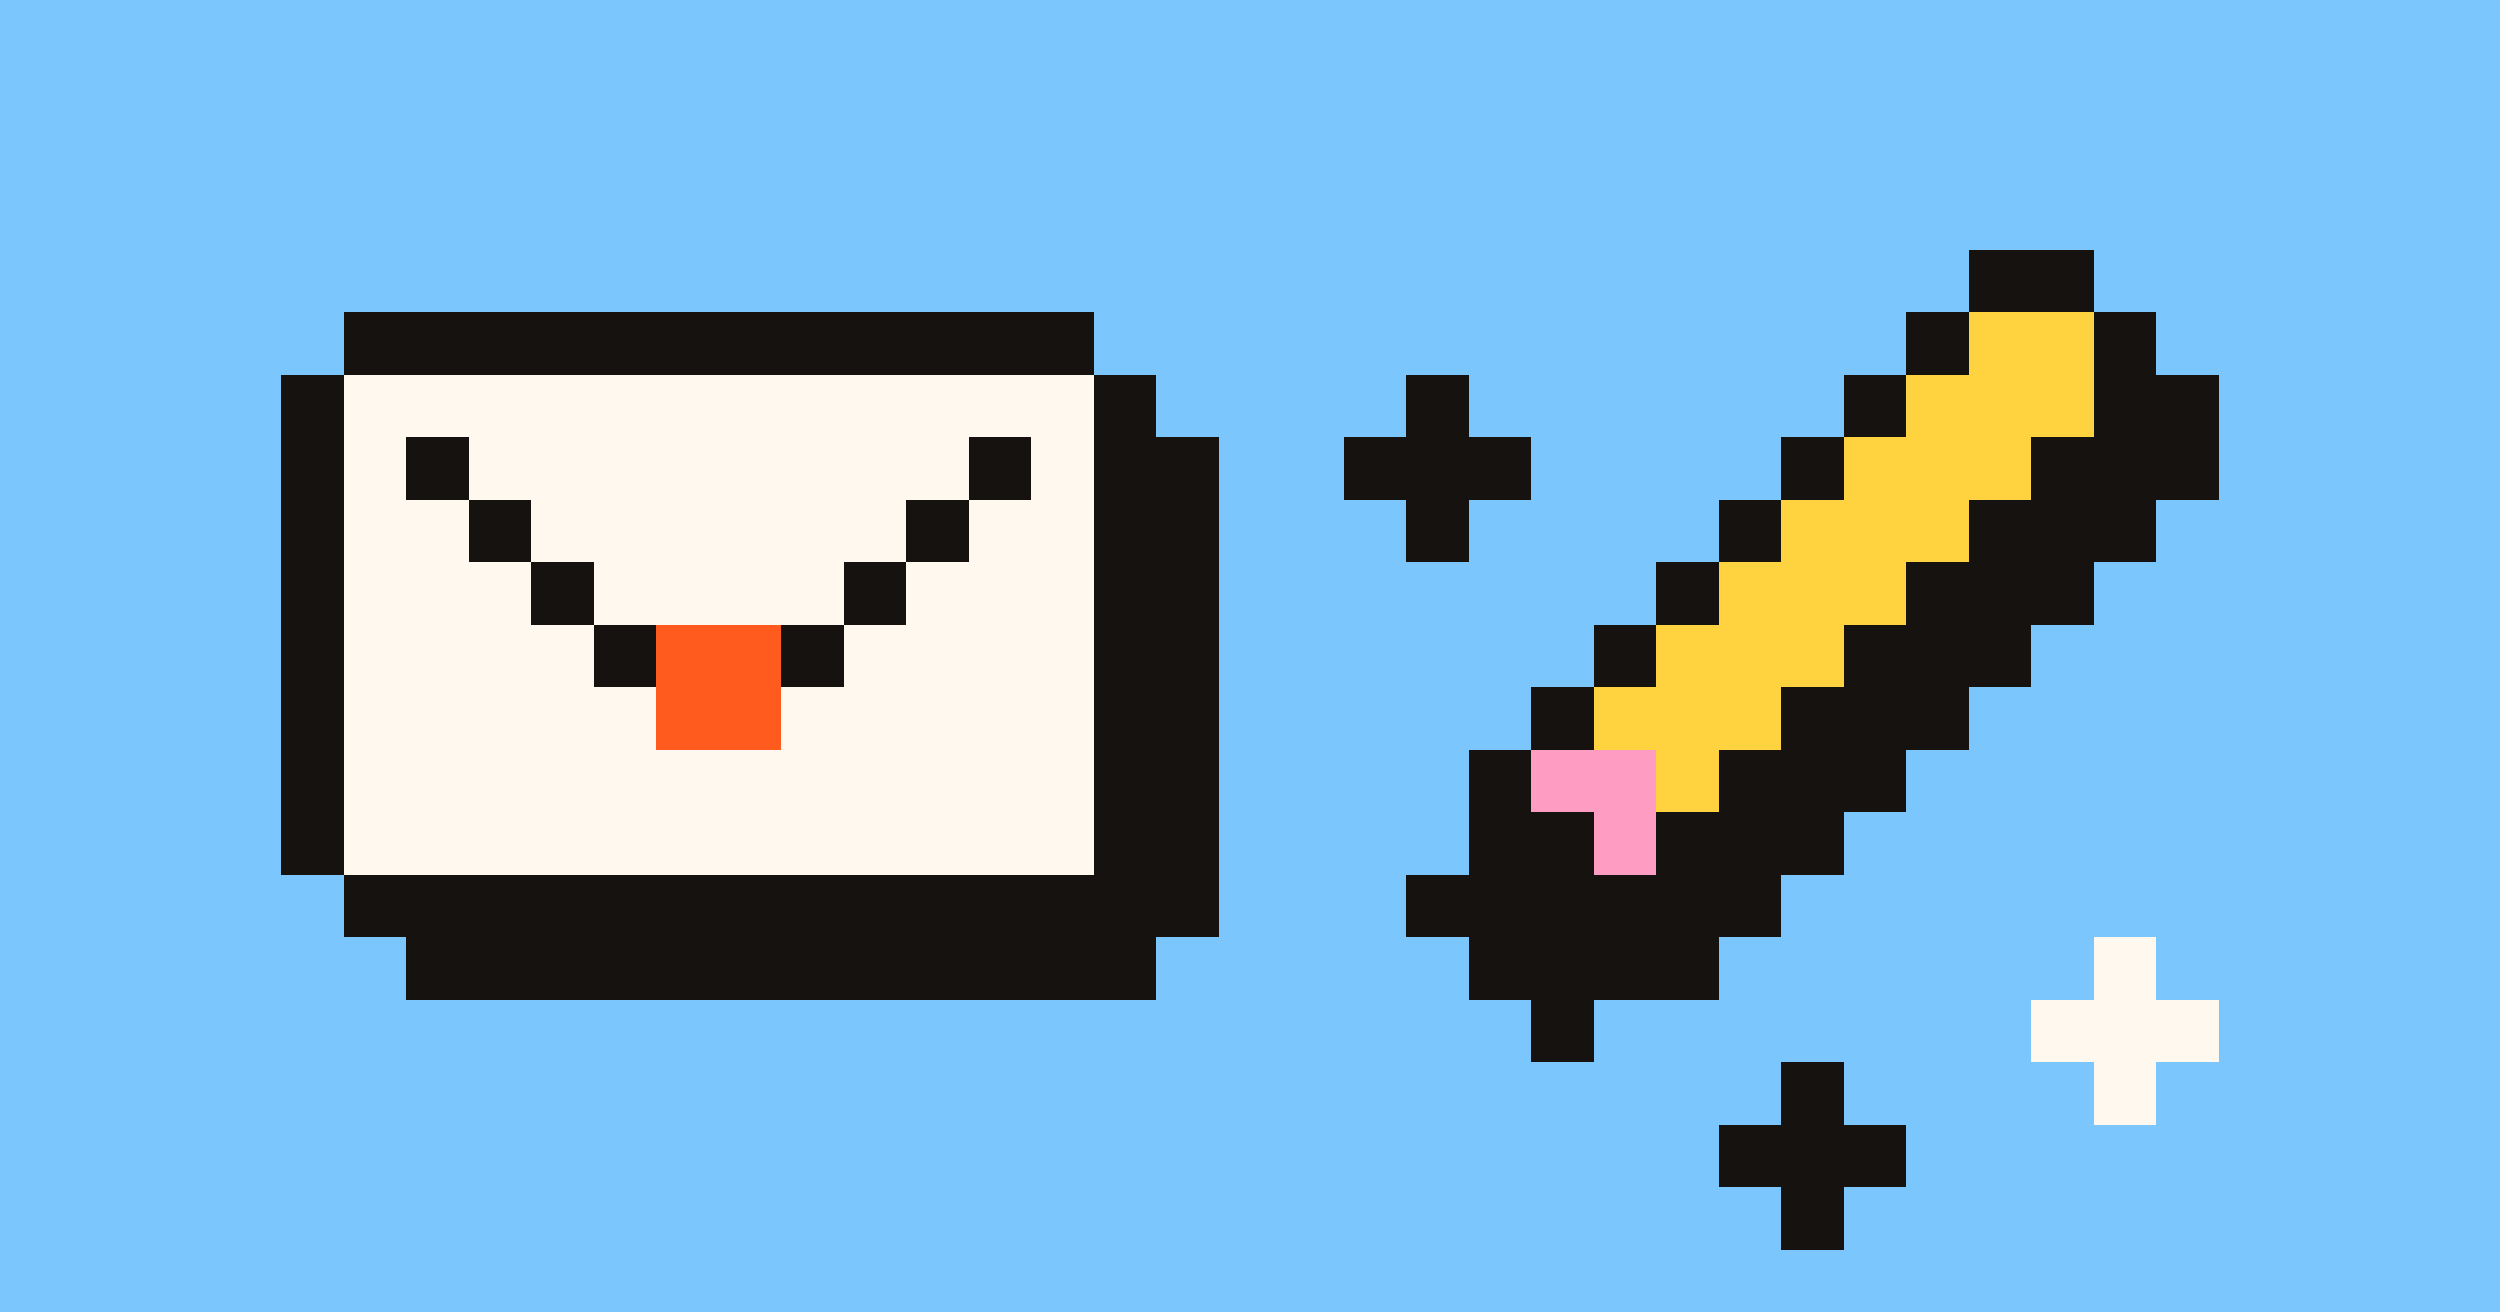
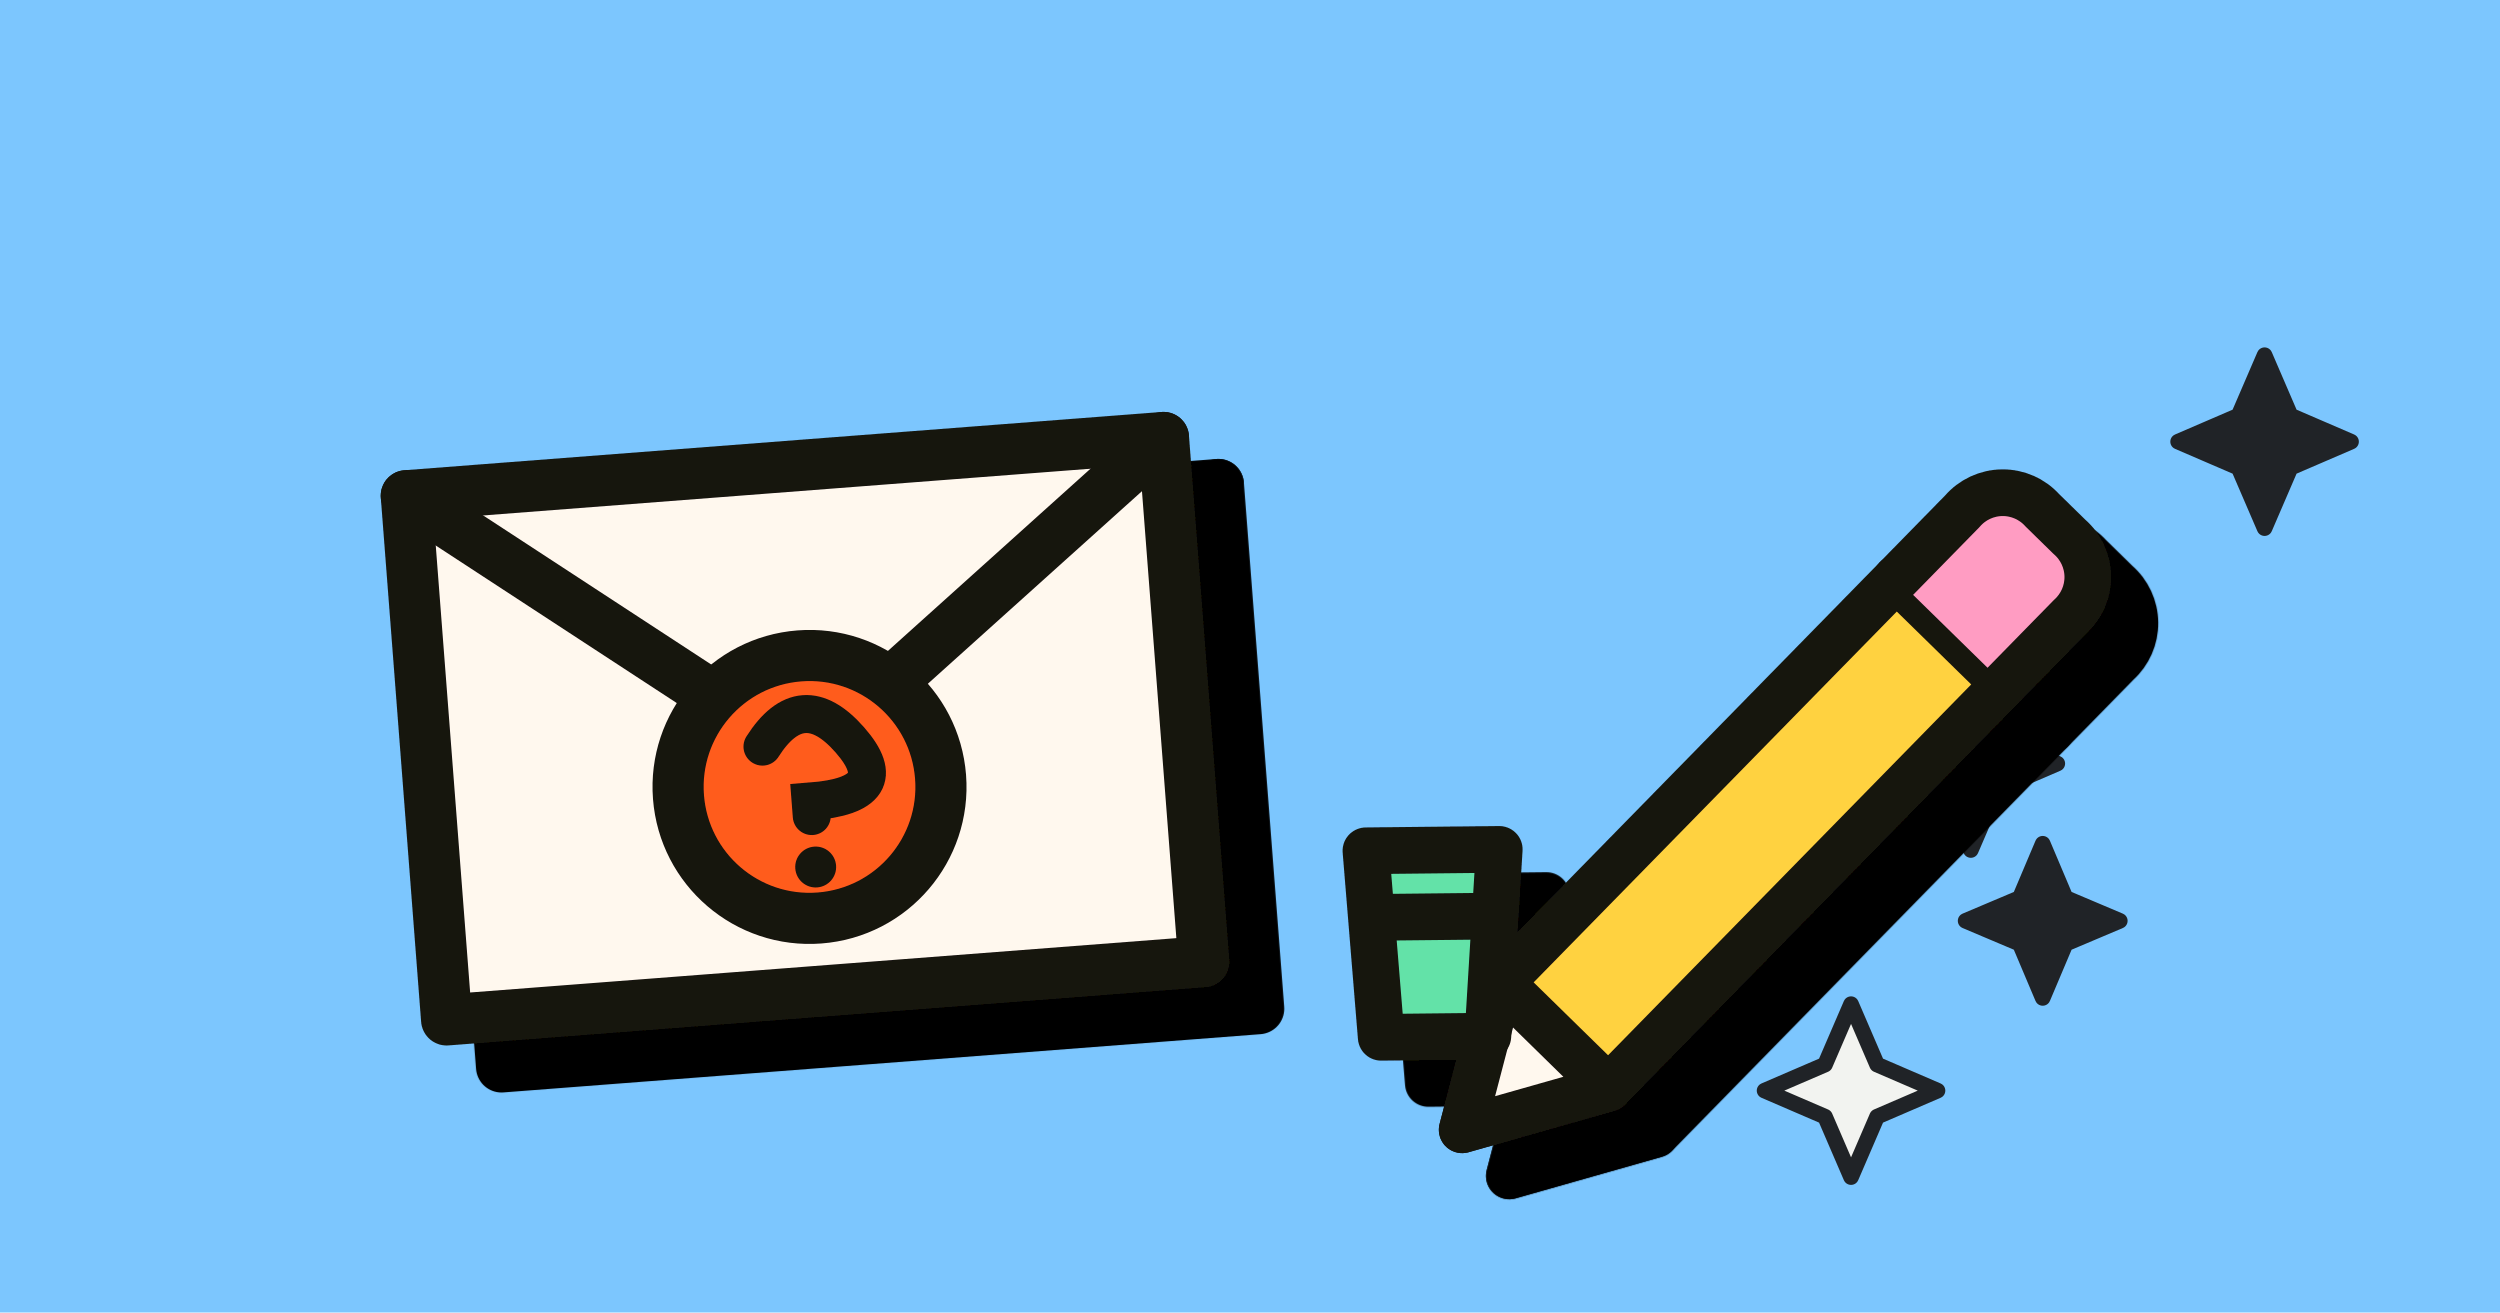
- <svg xmlns="http://www.w3.org/2000/svg" viewBox="0 0 240 126" width="240" height="126" shape-rendering="crispEdges">
+ <svg xmlns="http://www.w3.org/2000/svg" viewBox="0 0 240 126" width="240" height="126">
+   <defs>
+     <filter id="h" x="-15%" y="-15%" width="140%" height="140%">
+       <feOffset in="SourceAlpha" dx="3.5" dy="3.5" result="s" />
+       <feMerge>
+         <feMergeNode in="s" />
+         <feMergeNode in="SourceGraphic" />
+       </feMerge>
+     </filter>
+   </defs>
  <rect width="240" height="126" fill="#7CC6FE" />
-   <rect x="135" y="36" width="6" height="6" fill="#16120F" />
-   <rect x="129" y="42" width="6" height="6" fill="#16120F" />
-   <rect x="135" y="42" width="6" height="6" fill="#16120F" />
-   <rect x="141" y="42" width="6" height="6" fill="#16120F" />
-   <rect x="135" y="48" width="6" height="6" fill="#16120F" />
-   <rect x="171" y="102" width="6" height="6" fill="#16120F" />
-   <rect x="165" y="108" width="6" height="6" fill="#16120F" />
-   <rect x="171" y="108" width="6" height="6" fill="#16120F" />
-   <rect x="177" y="108" width="6" height="6" fill="#16120F" />
-   <rect x="171" y="114" width="6" height="6" fill="#16120F" />
-   <rect x="201" y="90" width="6" height="6" fill="#FFF8EE" />
-   <rect x="195" y="96" width="6" height="6" fill="#FFF8EE" />
-   <rect x="201" y="96" width="6" height="6" fill="#FFF8EE" />
-   <rect x="207" y="96" width="6" height="6" fill="#FFF8EE" />
-   <rect x="201" y="102" width="6" height="6" fill="#FFF8EE" />
-   <rect x="207" y="36" width="6" height="6" fill="#16120F" />
-   <rect x="111" y="42" width="6" height="6" fill="#16120F" />
-   <rect x="201" y="42" width="12" height="6" fill="#16120F" />
-   <rect x="111" y="48" width="6" height="6" fill="#16120F" />
-   <rect x="195" y="48" width="12" height="6" fill="#16120F" />
-   <rect x="111" y="54" width="6" height="6" fill="#16120F" />
-   <rect x="189" y="54" width="12" height="6" fill="#16120F" />
-   <rect x="111" y="60" width="6" height="6" fill="#16120F" />
-   <rect x="183" y="60" width="12" height="6" fill="#16120F" />
-   <rect x="111" y="66" width="6" height="6" fill="#16120F" />
-   <rect x="177" y="66" width="12" height="6" fill="#16120F" />
-   <rect x="111" y="72" width="6" height="6" fill="#16120F" />
-   <rect x="171" y="72" width="12" height="6" fill="#16120F" />
-   <rect x="111" y="78" width="6" height="6" fill="#16120F" />
-   <rect x="165" y="78" width="12" height="6" fill="#16120F" />
-   <rect x="105" y="84" width="12" height="6" fill="#16120F" />
-   <rect x="159" y="84" width="12" height="6" fill="#16120F" />
-   <rect x="39" y="90" width="72" height="6" fill="#16120F" />
-   <rect x="147" y="90" width="18" height="6" fill="#16120F" />
-   <rect x="147" y="96" width="6" height="6" fill="#16120F" />
-   <rect x="189" y="24" width="12" height="6" fill="#16120F" />
-   <rect x="33" y="30" width="72" height="6" fill="#16120F" />
-   <rect x="183" y="30" width="6" height="6" fill="#16120F" />
-   <rect x="201" y="30" width="6" height="6" fill="#16120F" />
-   <rect x="27" y="36" width="6" height="6" fill="#16120F" />
-   <rect x="105" y="36" width="6" height="6" fill="#16120F" />
-   <rect x="177" y="36" width="6" height="6" fill="#16120F" />
-   <rect x="201" y="36" width="6" height="6" fill="#16120F" />
-   <rect x="27" y="42" width="6" height="6" fill="#16120F" />
-   <rect x="39" y="42" width="6" height="6" fill="#16120F" />
-   <rect x="93" y="42" width="6" height="6" fill="#16120F" />
-   <rect x="105" y="42" width="6" height="6" fill="#16120F" />
-   <rect x="171" y="42" width="6" height="6" fill="#16120F" />
-   <rect x="195" y="42" width="6" height="6" fill="#16120F" />
-   <rect x="27" y="48" width="6" height="6" fill="#16120F" />
-   <rect x="45" y="48" width="6" height="6" fill="#16120F" />
-   <rect x="87" y="48" width="6" height="6" fill="#16120F" />
-   <rect x="105" y="48" width="6" height="6" fill="#16120F" />
-   <rect x="165" y="48" width="6" height="6" fill="#16120F" />
-   <rect x="189" y="48" width="6" height="6" fill="#16120F" />
-   <rect x="27" y="54" width="6" height="6" fill="#16120F" />
-   <rect x="51" y="54" width="6" height="6" fill="#16120F" />
-   <rect x="81" y="54" width="6" height="6" fill="#16120F" />
-   <rect x="105" y="54" width="6" height="6" fill="#16120F" />
-   <rect x="159" y="54" width="6" height="6" fill="#16120F" />
-   <rect x="183" y="54" width="6" height="6" fill="#16120F" />
-   <rect x="27" y="60" width="6" height="6" fill="#16120F" />
-   <rect x="57" y="60" width="6" height="6" fill="#16120F" />
-   <rect x="75" y="60" width="6" height="6" fill="#16120F" />
-   <rect x="105" y="60" width="6" height="6" fill="#16120F" />
-   <rect x="153" y="60" width="6" height="6" fill="#16120F" />
-   <rect x="177" y="60" width="6" height="6" fill="#16120F" />
-   <rect x="27" y="66" width="6" height="6" fill="#16120F" />
-   <rect x="105" y="66" width="6" height="6" fill="#16120F" />
-   <rect x="147" y="66" width="6" height="6" fill="#16120F" />
-   <rect x="171" y="66" width="6" height="6" fill="#16120F" />
-   <rect x="27" y="72" width="6" height="6" fill="#16120F" />
-   <rect x="105" y="72" width="6" height="6" fill="#16120F" />
-   <rect x="141" y="72" width="6" height="6" fill="#16120F" />
-   <rect x="165" y="72" width="6" height="6" fill="#16120F" />
-   <rect x="27" y="78" width="6" height="6" fill="#16120F" />
-   <rect x="105" y="78" width="6" height="6" fill="#16120F" />
-   <rect x="141" y="78" width="12" height="6" fill="#16120F" />
-   <rect x="159" y="78" width="6" height="6" fill="#16120F" />
-   <rect x="33" y="84" width="72" height="6" fill="#16120F" />
-   <rect x="135" y="84" width="24" height="6" fill="#16120F" />
-   <rect x="141" y="90" width="6" height="6" fill="#16120F" />
-   <rect x="189" y="30" width="12" height="6" fill="#FFD23F" />
-   <rect x="183" y="36" width="18" height="6" fill="#FFD23F" />
-   <rect x="177" y="42" width="18" height="6" fill="#FFD23F" />
-   <rect x="171" y="48" width="18" height="6" fill="#FFD23F" />
-   <rect x="165" y="54" width="18" height="6" fill="#FFD23F" />
-   <rect x="159" y="60" width="18" height="6" fill="#FFD23F" />
-   <rect x="153" y="66" width="18" height="6" fill="#FFD23F" />
-   <rect x="159" y="72" width="6" height="6" fill="#FFD23F" />
-   <rect x="63" y="60" width="12" height="6" fill="#FF5B1F" />
-   <rect x="63" y="66" width="12" height="6" fill="#FF5B1F" />
-   <rect x="147" y="72" width="12" height="6" fill="#FF9CC2" />
-   <rect x="153" y="78" width="6" height="6" fill="#FF9CC2" />
-   <rect x="33" y="36" width="72" height="6" fill="#FFF8EE" />
-   <rect x="33" y="42" width="6" height="6" fill="#FFF8EE" />
-   <rect x="45" y="42" width="48" height="6" fill="#FFF8EE" />
-   <rect x="99" y="42" width="6" height="6" fill="#FFF8EE" />
-   <rect x="33" y="48" width="12" height="6" fill="#FFF8EE" />
-   <rect x="51" y="48" width="36" height="6" fill="#FFF8EE" />
-   <rect x="93" y="48" width="12" height="6" fill="#FFF8EE" />
-   <rect x="33" y="54" width="18" height="6" fill="#FFF8EE" />
-   <rect x="57" y="54" width="24" height="6" fill="#FFF8EE" />
-   <rect x="87" y="54" width="18" height="6" fill="#FFF8EE" />
-   <rect x="33" y="60" width="24" height="6" fill="#FFF8EE" />
-   <rect x="81" y="60" width="24" height="6" fill="#FFF8EE" />
-   <rect x="33" y="66" width="30" height="6" fill="#FFF8EE" />
-   <rect x="75" y="66" width="30" height="6" fill="#FFF8EE" />
-   <rect x="33" y="72" width="72" height="6" fill="#FFF8EE" />
-   <rect x="33" y="78" width="72" height="6" fill="#FFF8EE" />
+   <path d="M177.7 96.4l2.5 5.8 5.8 2.5-5.8 2.5-2.5 5.8-2.5-5.8-5.8-2.5 5.8-2.5z" fill="#FFF8EE" stroke="#16120F" stroke-width="1.5" stroke-linejoin="round" opacity=".9" />
+   <path d="M217.4 34.1l2.5 5.8 5.8 2.5-5.8 2.5-2.5 5.8-2.5-5.8-5.8-2.5 5.8-2.5z" fill="#16120F" stroke="#16120F" stroke-width="1.5" stroke-linejoin="round" opacity=".9" />
+   <path d="M189.2 65.0l2.5 5.8 5.8 2.5-5.8 2.5-2.5 5.8-2.5-5.8-5.8-2.5 5.8-2.5z" fill="#FFF8EE" stroke="#16120F" stroke-width="1.5" stroke-linejoin="round" opacity=".9" />
+   <path d="M196.1 81.0l2.2 5.2 5.2 2.2-5.2 2.2-2.2 5.2-2.2-5.2-5.2-2.2 5.2-2.2z" fill="#16120F" stroke="#16120F" stroke-width="1.5" stroke-linejoin="round" opacity=".9" />
+   <g transform="translate(32.2 22.3) rotate(-4.4 44.8 44.8) scale(1.402)" filter="url(#h)">
+     <rect x="6" y="16" width="52" height="36" fill="#FFF8EE" stroke="#16120F" stroke-width="3.5" stroke-linejoin="round" stroke-linecap="round" />
+     <path d="M6 16l26 20 26-20" fill="none" stroke="#16120F" stroke-width="3.5" stroke-linejoin="round" stroke-linecap="round" />
+     <circle cx="32" cy="38" r="9" fill="#FF5B1F" stroke="#16120F" stroke-width="3.5" stroke-linejoin="round" stroke-linecap="round" />
+     <path d="M29 35q3-4 6 0t-3 4v1" fill="none" stroke="#16120F" stroke-width="2.6" stroke-linecap="round" />
+     <circle cx="32" cy="43.5" r="1.4" fill="#16120F" />
+   </g>
+   <g transform="translate(125.9 30.1) rotate(-0.6 41.0 41.0) scale(1.280)" filter="url(#h)">
+     <path d="M14 50l30-30 8 8-30 30-11 3z" fill="#FFD23F" stroke="#16120F" stroke-width="3.5" stroke-linejoin="round" stroke-linecap="round" />
+     <path d="M44 20l5-5a4 4 0 0 1 6 0l2 2a4 4 0 0 1 0 6l-5 5" fill="#FF9CC2" stroke="#16120F" stroke-width="3.5" stroke-linejoin="round" stroke-linecap="round" />
+     <path d="M11 61l3-11 8 8z" fill="#FFF8EE" stroke="#16120F" stroke-width="3.5" stroke-linejoin="round" stroke-linecap="round" />
+     <path d="M4 40h10l-1 14H5z" fill="#63E2A8" stroke="#16120F" stroke-width="3.5" stroke-linejoin="round" stroke-linecap="round" />
+     <path d="M5 45h8" stroke="#16120F" stroke-width="3.5" stroke-linejoin="round" stroke-linecap="round" />
+   </g>
</svg>
